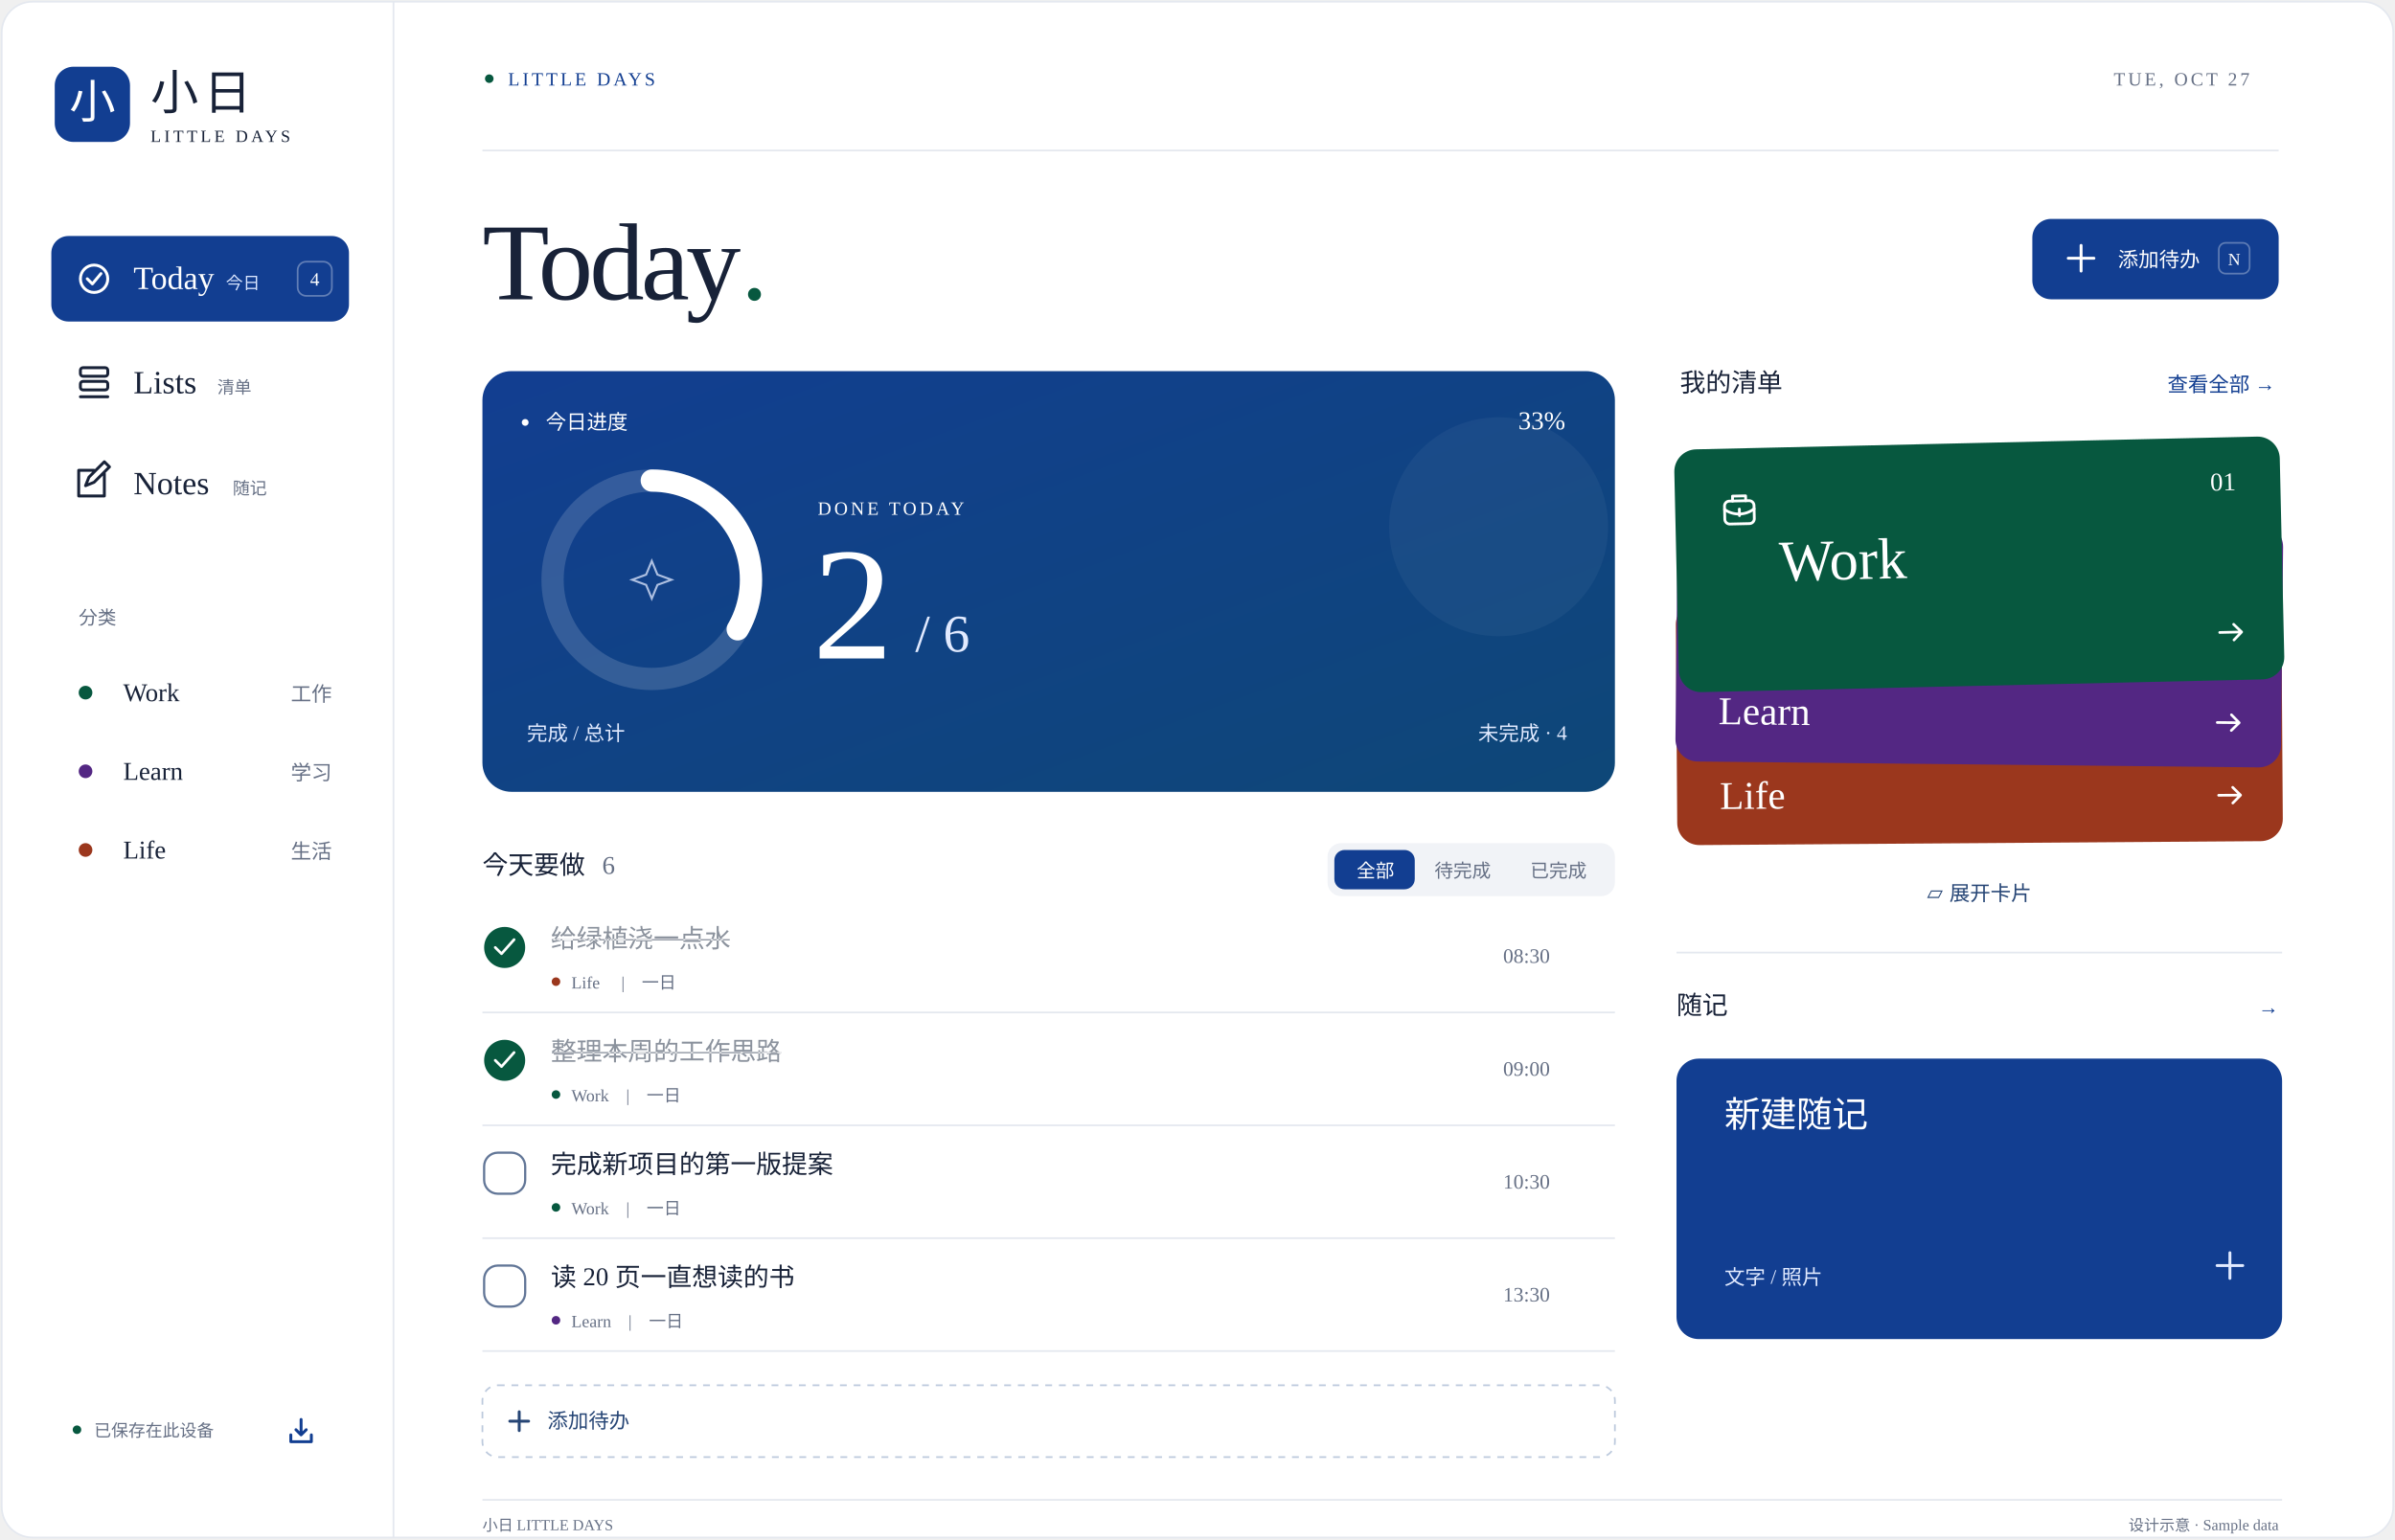
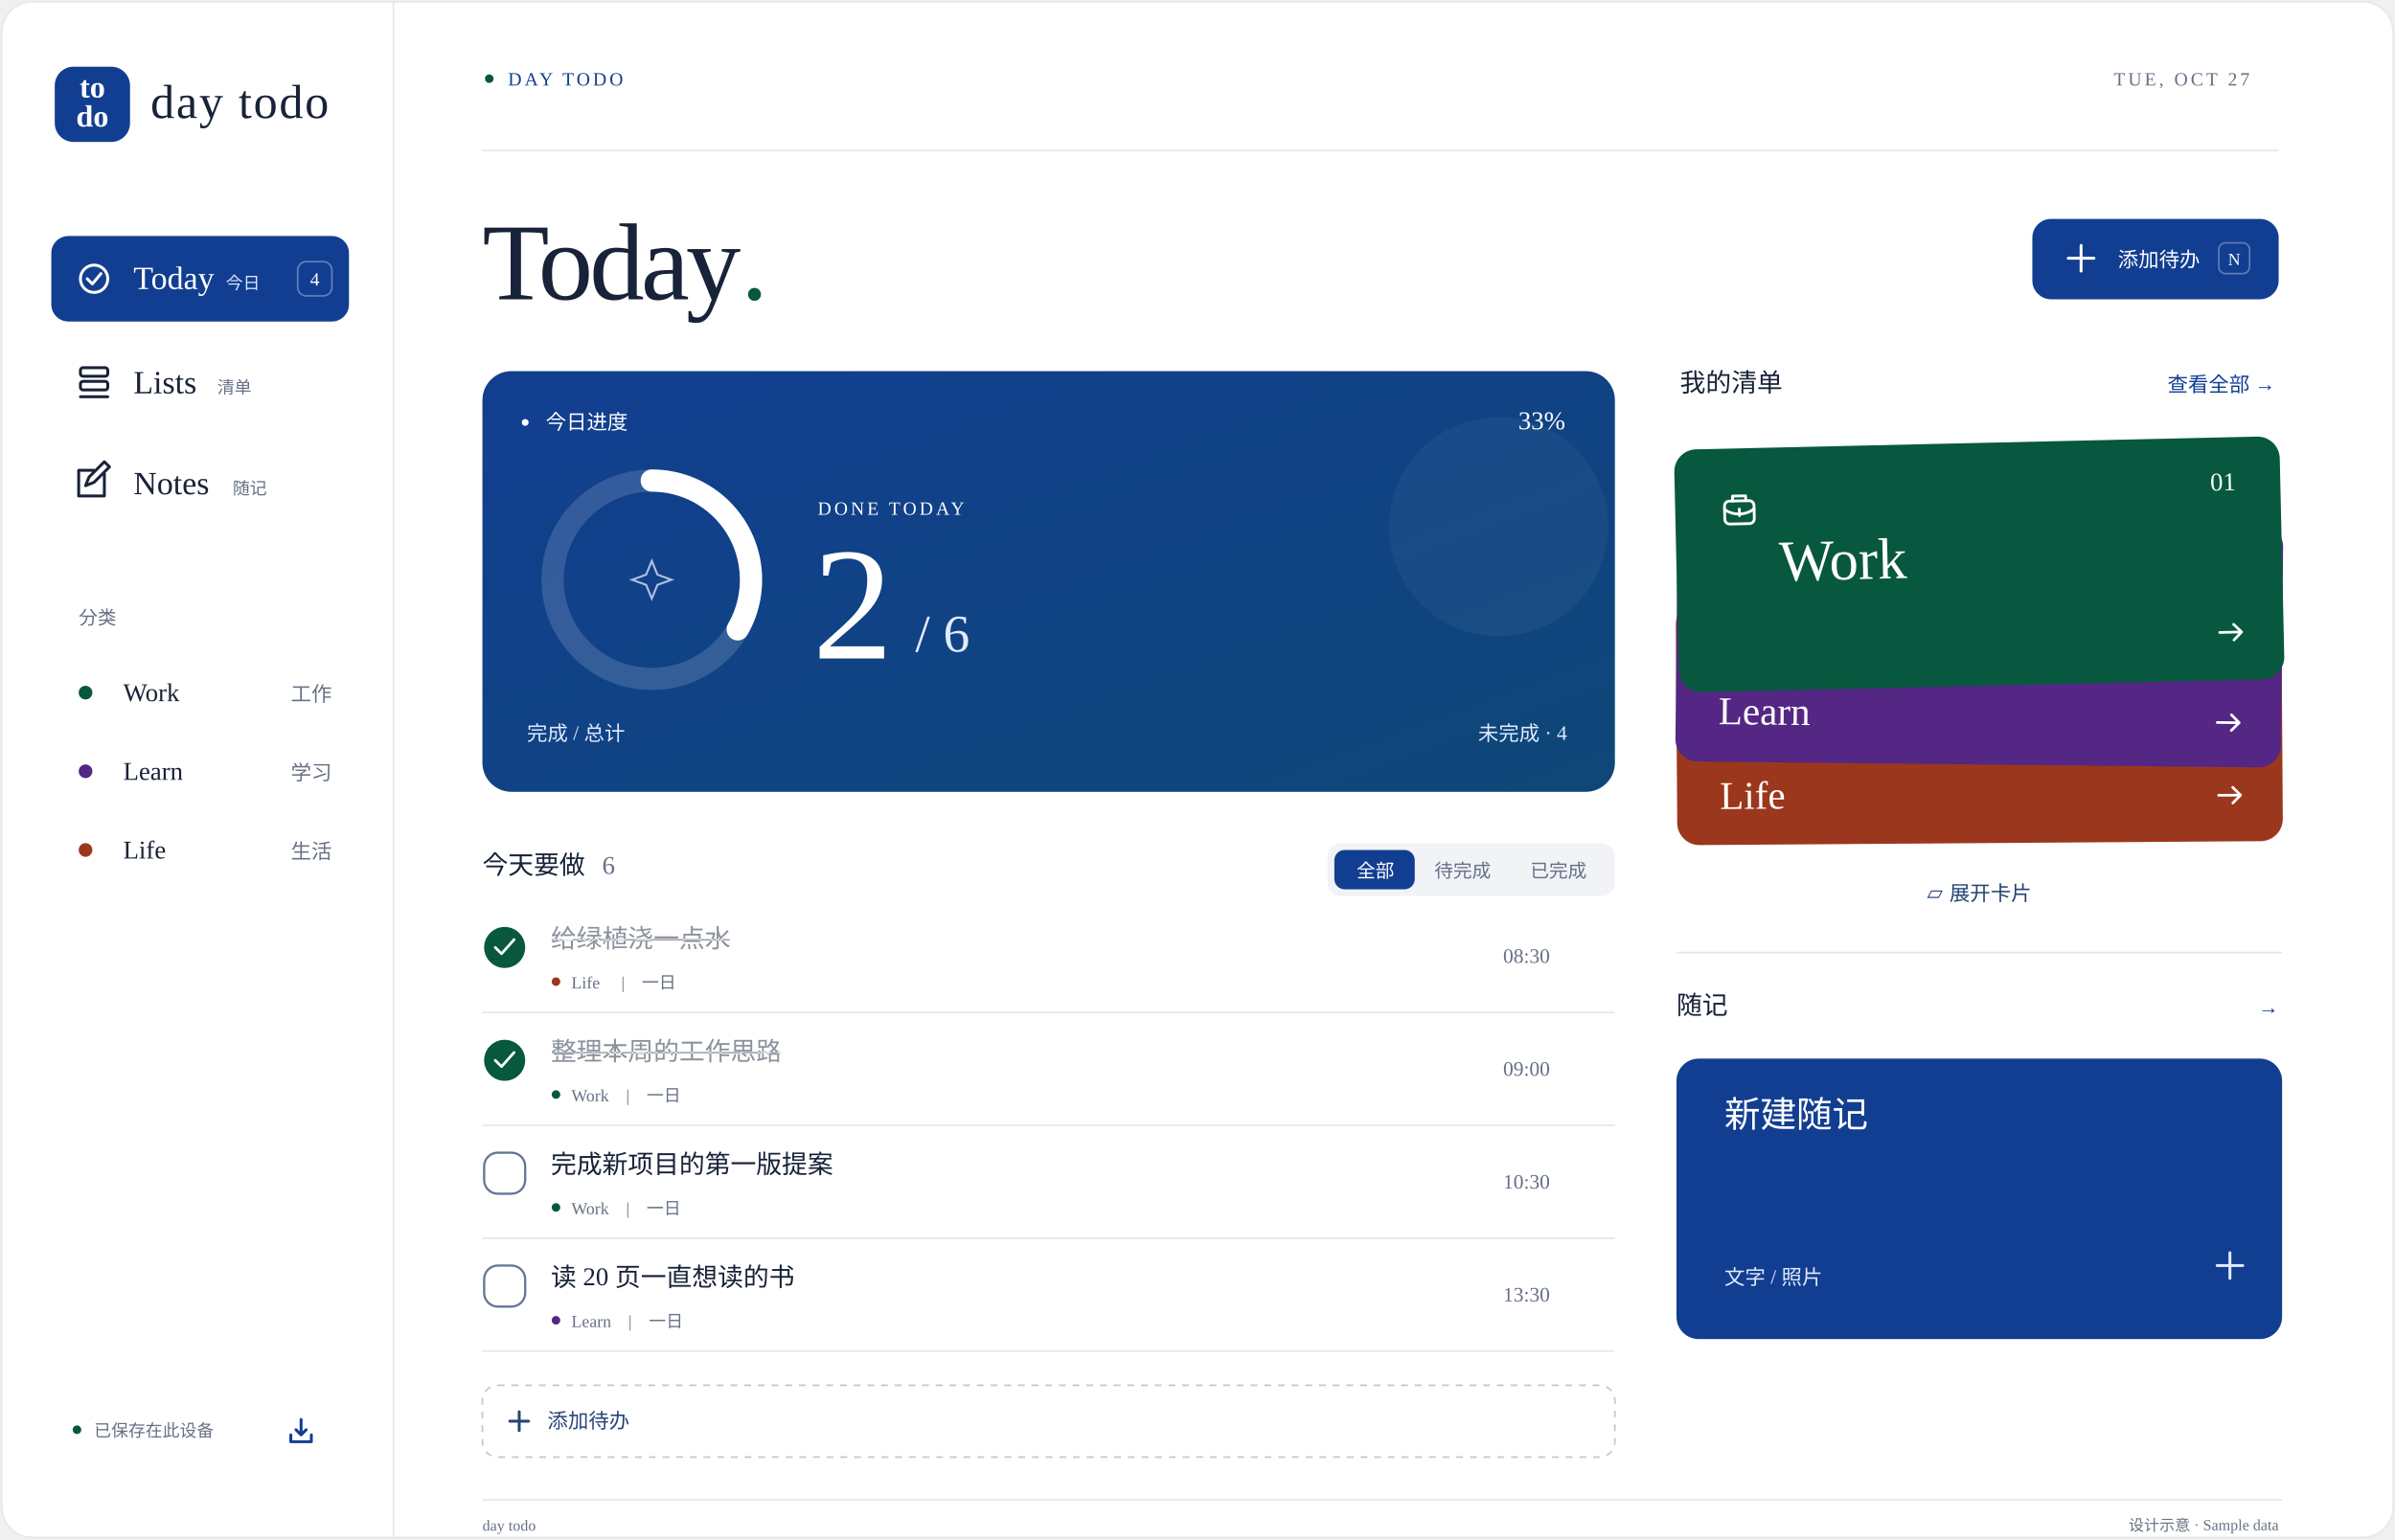
<svg xmlns="http://www.w3.org/2000/svg" width="1400" height="900" viewBox="0 0 1400 900" role="img" aria-labelledby="title desc">
  <defs>
    <style>
      text{font-family:'Times New Roman','SimHei','Heiti SC','Microsoft YaHei',sans-serif;fill:#182238} .muted{fill:#667085}.white{fill:#fff}.caption{font-size:11px;letter-spacing:1.7px}.body{font-size:15px}.small{font-size:12px}.serif{font-family:'Times New Roman',serif}.line{stroke:#e4e8ef;stroke-width:1}.icon{fill:none;stroke:currentColor;stroke-width:1.7;stroke-linecap:round;stroke-linejoin:round}.done{fill:#8b929d;text-decoration:line-through}
    </style>
    <linearGradient id="progress" x1="0" x2="1" y1="0" y2="1">
      <stop stop-color="#123e91" />
      <stop offset="1" stop-color="#0e4777" />
    </linearGradient>
    <symbol id="check" viewBox="0 0 24 24">
      <path d="m6 12 4 4 8-9" />
    </symbol>
    <symbol id="arrow" viewBox="0 0 24 24">
      <path d="M5 12h14m-5-5 5 5-5 5" />
    </symbol>
    <symbol id="briefcase" viewBox="0 0 24 24">
      <rect x="3" y="7" width="18" height="14" rx="3" />
      <path d="M8 7V4h8v3M3 12c5 4 13 4 18 0M12 12v4" />
    </symbol>
  </defs>
  <rect x="1" y="1" width="1398" height="898" rx="18" fill="#fff" stroke="#e4e8ef" />
  <path d="M230 1v898" class="line" />
  <rect x="32" y="39" width="44" height="44" rx="11" fill="#123e91" />
-   <text x="54" y="69" text-anchor="middle" class="white" font-size="27">小</text>
-   <text x="88" y="64" font-size="28" letter-spacing="3">小日</text>
-   <text x="88" y="83" font-size="10" letter-spacing="1.9">LITTLE DAYS</text>
+   <text x="54" y="57" text-anchor="middle" class="white" font-size="18" font-weight="bold">to</text>
+   <text x="54" y="74" text-anchor="middle" class="white" font-size="18" font-weight="bold">do</text>
+   <text x="88" y="69" font-size="28" letter-spacing="1">day todo</text>
  <rect x="30" y="138" width="174" height="50" rx="10" fill="#123e91" />
  <circle cx="55" cy="163" r="8" class="icon" color="#fff" />
  <path d="m51 163 3 3 5-6" class="icon" color="#fff" />
  <text x="78" y="169" font-size="19" class="white">Today</text>
  <text x="132" y="169" font-size="10" style="fill:#dbe7ff">今日</text>
  <rect x="174" y="153" width="20" height="20" rx="5" fill="none" stroke="#ffffff55" />
  <text x="184" y="167" text-anchor="middle" font-size="11" class="white">4</text>
  <g color="#182238" class="icon">
    <rect x="47" y="215" width="16" height="5" rx="1.5" />
    <rect x="47" y="223" width="16" height="5" rx="1.5" />
    <path d="M47 232h16" />
    <path d="M61 277v13H46v-15h9m-5 9 2-5 9-9 3 3-9 9-5 2Z" />
  </g>
  <text x="78" y="230" font-size="19">Lists</text>
  <text x="127" y="230" font-size="10" class="muted">清单</text>
  <text x="78" y="289" font-size="19">Notes</text>
  <text x="136" y="289" font-size="10" class="muted">随记</text>
  <text x="46" y="365" font-size="11" class="muted">分类</text>
  <circle cx="50" cy="405" r="4" fill="#07583f" />
  <text x="72" y="410" class="body">Work</text>
  <text x="170" y="410" class="small muted">工作</text>
  <circle cx="50" cy="451" r="4" fill="#532783" />
  <text x="72" y="456" class="body">Learn</text>
  <text x="170" y="456" class="small muted">学习</text>
  <circle cx="50" cy="497" r="4" fill="#9b371d" />
  <text x="72" y="502" class="body">Life</text>
  <text x="170" y="502" class="small muted">生活</text>
  <circle cx="45" cy="836" r="2.5" fill="#07583f" />
  <text x="55" y="840" font-size="10" class="muted">已保存在此设备</text>
  <path d="M176 830v9m-3-3 3 3 3-3m-9 3v4h12v-4" class="icon" color="#123e91" stroke-width="1.2" />
  <circle cx="286" cy="46" r="2.5" fill="#07583f" />
-   <text x="297" y="50" class="caption" style="fill:#123e91">LITTLE DAYS</text>
+   <text x="297" y="50" class="caption" style="fill:#123e91">DAY TODO</text>
  <text x="1315" y="50" text-anchor="end" class="caption muted">TUE, OCT 27</text>
  <path d="M282 88h1050" class="line" />
  <text x="282" y="175" font-size="64" letter-spacing="-2">Today<tspan fill="#07583f">.</tspan>
  </text>
  <rect x="1188" y="128" width="144" height="47" rx="11" fill="#123e91" />
  <path d="M1209 151h15m-7.5-7.5v15" class="icon" color="#fff" />
  <text x="1238" y="156" class="small white">添加待办</text>
  <rect x="1297" y="142" width="18" height="18" rx="4" fill="none" stroke="#ffffff50" />
  <text x="1306" y="155" text-anchor="middle" font-size="10" class="white">N</text>
  <rect x="282" y="217" width="662" height="246" rx="17" fill="url(#progress)" />
  <circle cx="876" cy="308" r="64" fill="#ffffff" opacity=".045" />
  <circle cx="307" cy="247" r="2" fill="#fff" />
  <text x="319" y="251" class="small white">今日进度</text>
  <text x="915" y="251" text-anchor="end" class="body white">33%</text>
  <circle cx="381" cy="339" r="58" fill="none" stroke="#ffffff26" stroke-width="13" />
  <circle cx="381" cy="339" r="58" fill="none" stroke="#fff" stroke-width="13" stroke-linecap="round" stroke-dasharray="121.48 364.42" transform="rotate(-90 381 339)" />
  <path d="m381 328 3.3 8 8.2 3-8.2 3-3.3 8-3.3-8-8.2-3 8.2-3 3.3-8Z" fill="none" stroke="#e1eaff" stroke-width="1.2" opacity=".75" />
  <text x="478" y="301" class="caption white">DONE TODAY</text>
  <text x="475" y="385" font-size="94" class="white">2</text>
  <text x="535" y="381" font-size="31" style="fill:#e1eaff">/ 6</text>
  <text x="308" y="433" class="small" style="fill:#e1eaff">完成 / 总计</text>
  <text x="916" y="433" text-anchor="end" class="small" style="fill:#e1eaff">未完成 · 4</text>
  <text x="282" y="511" class="body">今天要做<tspan dx="10" class="muted">6</tspan>
  </text>
  <rect x="776" y="493" width="168" height="31" rx="8" fill="#f1f3f7" />
  <rect x="780" y="497" width="47" height="23" rx="6" fill="#123e91" />
  <text x="804" y="513" text-anchor="middle" font-size="11" class="white">全部</text>
  <text x="855" y="513" text-anchor="middle" font-size="11" class="muted">待完成</text>
  <text x="911" y="513" text-anchor="middle" font-size="11" class="muted">已完成</text>
  <g>
    <circle cx="295" cy="554" r="12" fill="#07583f" />
    <use href="#check" x="284" y="543" width="22" height="22" class="icon" color="#fff" />
    <text x="322" y="554" class="body done">给绿植浇一点水</text>
    <circle cx="325" cy="574" r="2.5" fill="#9b371d" />
    <text x="334" y="578" font-size="10" class="muted">Life　 |　一日</text>
    <text x="906" y="563" class="small muted" text-anchor="end">08:30</text>
    <path d="M282 592h662" class="line" />
    <circle cx="295" cy="620" r="12" fill="#07583f" />
    <use href="#check" x="284" y="609" width="22" height="22" class="icon" color="#fff" />
    <text x="322" y="620" class="body done">整理本周的工作思路</text>
    <circle cx="325" cy="640" r="2.5" fill="#07583f" />
    <text x="334" y="644" font-size="10" class="muted">Work　|　一日</text>
    <text x="906" y="629" class="small muted" text-anchor="end">09:00</text>
    <path d="M282 658h662" class="line" />
    <rect x="283" y="674" width="24" height="24" rx="8" fill="none" stroke="#627697" stroke-width="1.3" />
    <text x="322" y="686" class="body">完成新项目的第一版提案</text>
    <circle cx="325" cy="706" r="2.5" fill="#07583f" />
    <text x="334" y="710" font-size="10" class="muted">Work　|　一日</text>
    <text x="906" y="695" class="small muted" text-anchor="end">10:30</text>
    <path d="M282 724h662" class="line" />
    <rect x="283" y="740" width="24" height="24" rx="8" fill="none" stroke="#627697" stroke-width="1.3" />
    <text x="322" y="752" class="body">读 20 页一直想读的书</text>
    <circle cx="325" cy="772" r="2.5" fill="#532783" />
    <text x="334" y="776" font-size="10" class="muted">Learn　|　一日</text>
    <text x="906" y="761" class="small muted" text-anchor="end">13:30</text>
    <path d="M282 790h662" class="line" />
  </g>
  <rect x="282" y="810" width="662" height="42" rx="9" fill="none" stroke="#bdcadd" stroke-dasharray="4 4" />
  <path d="M298 831h11m-5.5-5.5v11" class="icon" color="#264575" />
  <text x="320" y="835" class="small" style="fill:#264575">添加待办</text>
  <text x="982" y="229" class="body">我的清单</text>
  <text x="1330" y="229" text-anchor="end" class="small" style="fill:#123e91">查看全部 →</text>
  <g transform="rotate(-.4 1157 420)">
    <rect x="980" y="351" width="354" height="142" rx="13" fill="#9b371d" />
    <text x="1005" y="472" font-size="23" class="white">Life</text>
    <use href="#arrow" x="1292" y="455" width="22" height="22" class="icon" color="#fff" />
  </g>
  <g transform="rotate(.6 1157 375)">
    <rect x="980" y="305" width="354" height="142" rx="13" fill="#532783" />
    <text x="1005" y="425" font-size="23" class="white">Learn</text>
    <use href="#arrow" x="1292" y="410" width="22" height="22" class="icon" color="#fff" />
  </g>
  <g transform="rotate(-1.3 1157 330)">
    <rect x="980" y="259" width="354" height="142" rx="13" fill="#07583f" />
    <use href="#briefcase" x="1006" y="283" width="23" height="23" class="icon" color="#fff" />
    <text x="1040" y="337" font-size="34" class="white">Work</text>
    <text x="1308" y="290" text-anchor="end" class="body white">01</text>
    <use href="#arrow" x="1292" y="362" width="22" height="22" class="icon" color="#fff" />
  </g>
  <text x="1157" y="526" text-anchor="middle" class="small" style="fill:#264575">▱ 展开卡片</text>
  <path d="M980 557h354" class="line" />
  <text x="980" y="593" class="body">随记</text>
  <text x="1332" y="593" text-anchor="end" class="small" style="fill:#123e91">→</text>
  <rect x="980" y="619" width="354" height="164" rx="13" fill="#123e91" />
  <text x="1008" y="659" font-size="21" class="white">新建随记</text>
  <text x="1008" y="751" class="small" style="fill:#e1eaff">文字 / 照片</text>
  <path d="M1296 740h15m-7.5-7.5v15" class="icon" color="#e1eaff" />
  <path d="M282 877h1052" class="line" />
-   <text x="282" y="895" font-size="9" class="muted">小日 LITTLE DAYS</text>
+   <text x="282" y="895" font-size="9" class="muted">day todo</text>
  <text x="1332" y="895" text-anchor="end" font-size="9" class="muted">设计示意 · Sample data</text>
</svg>
